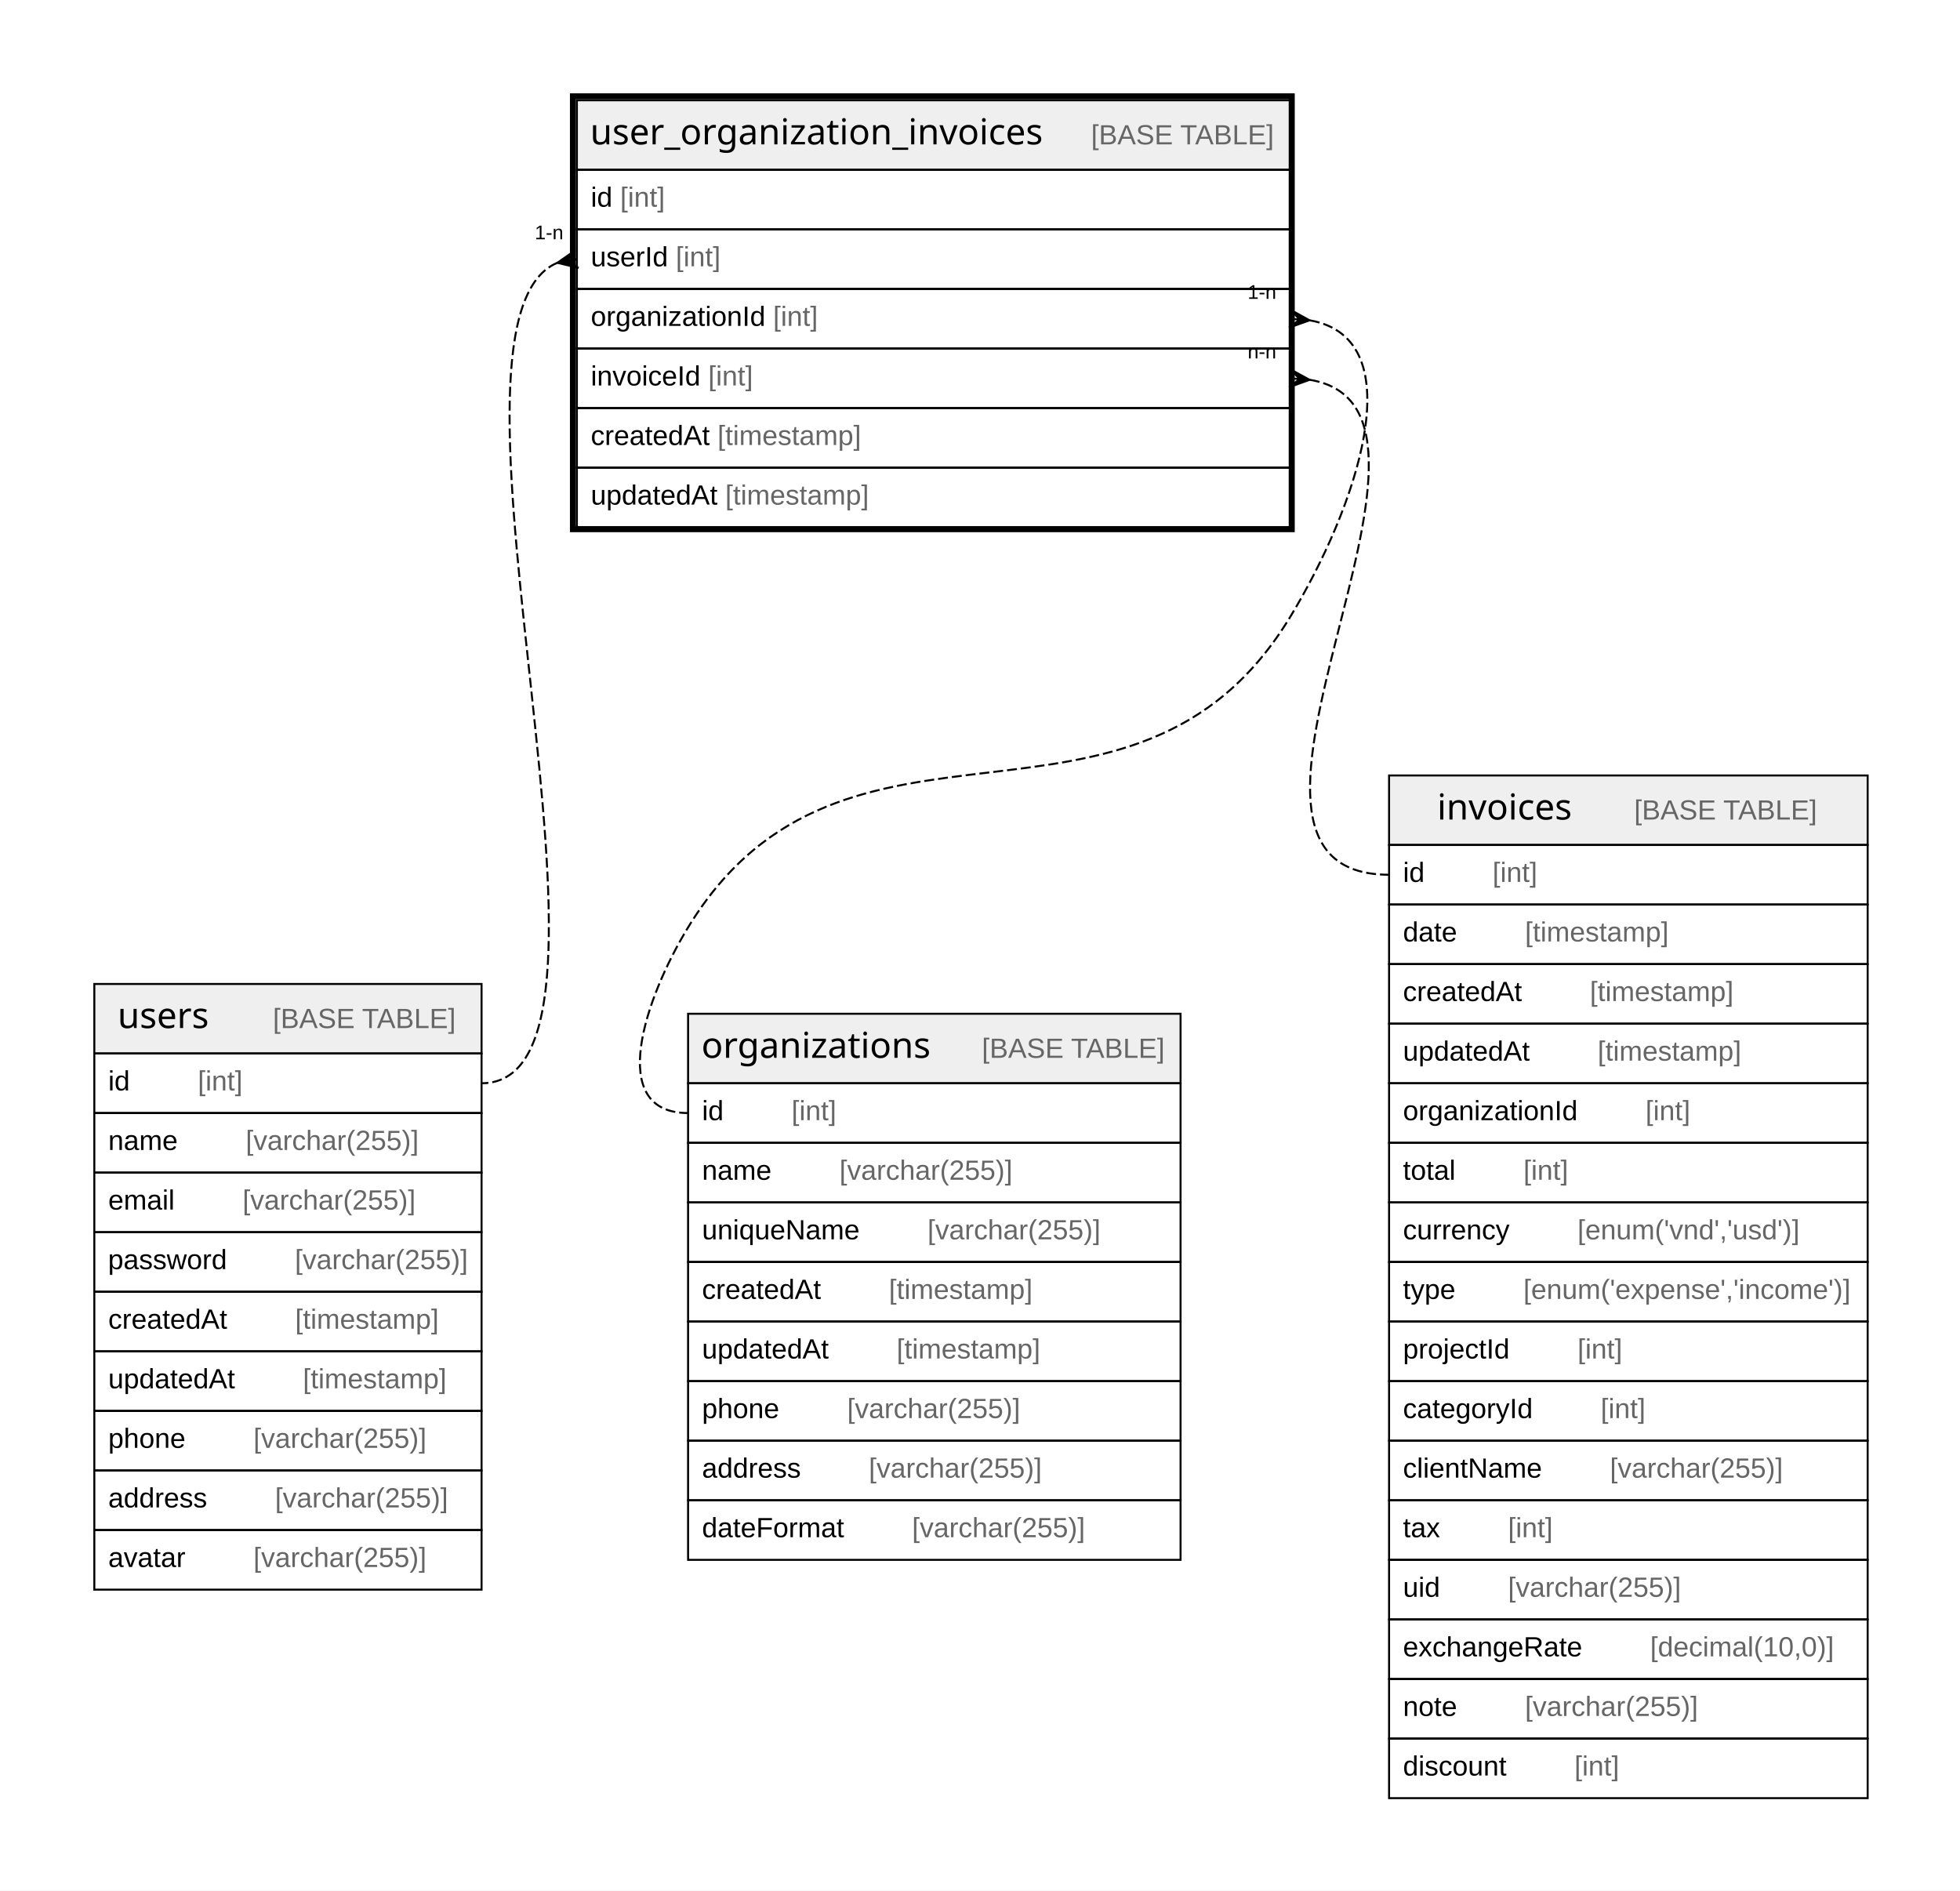
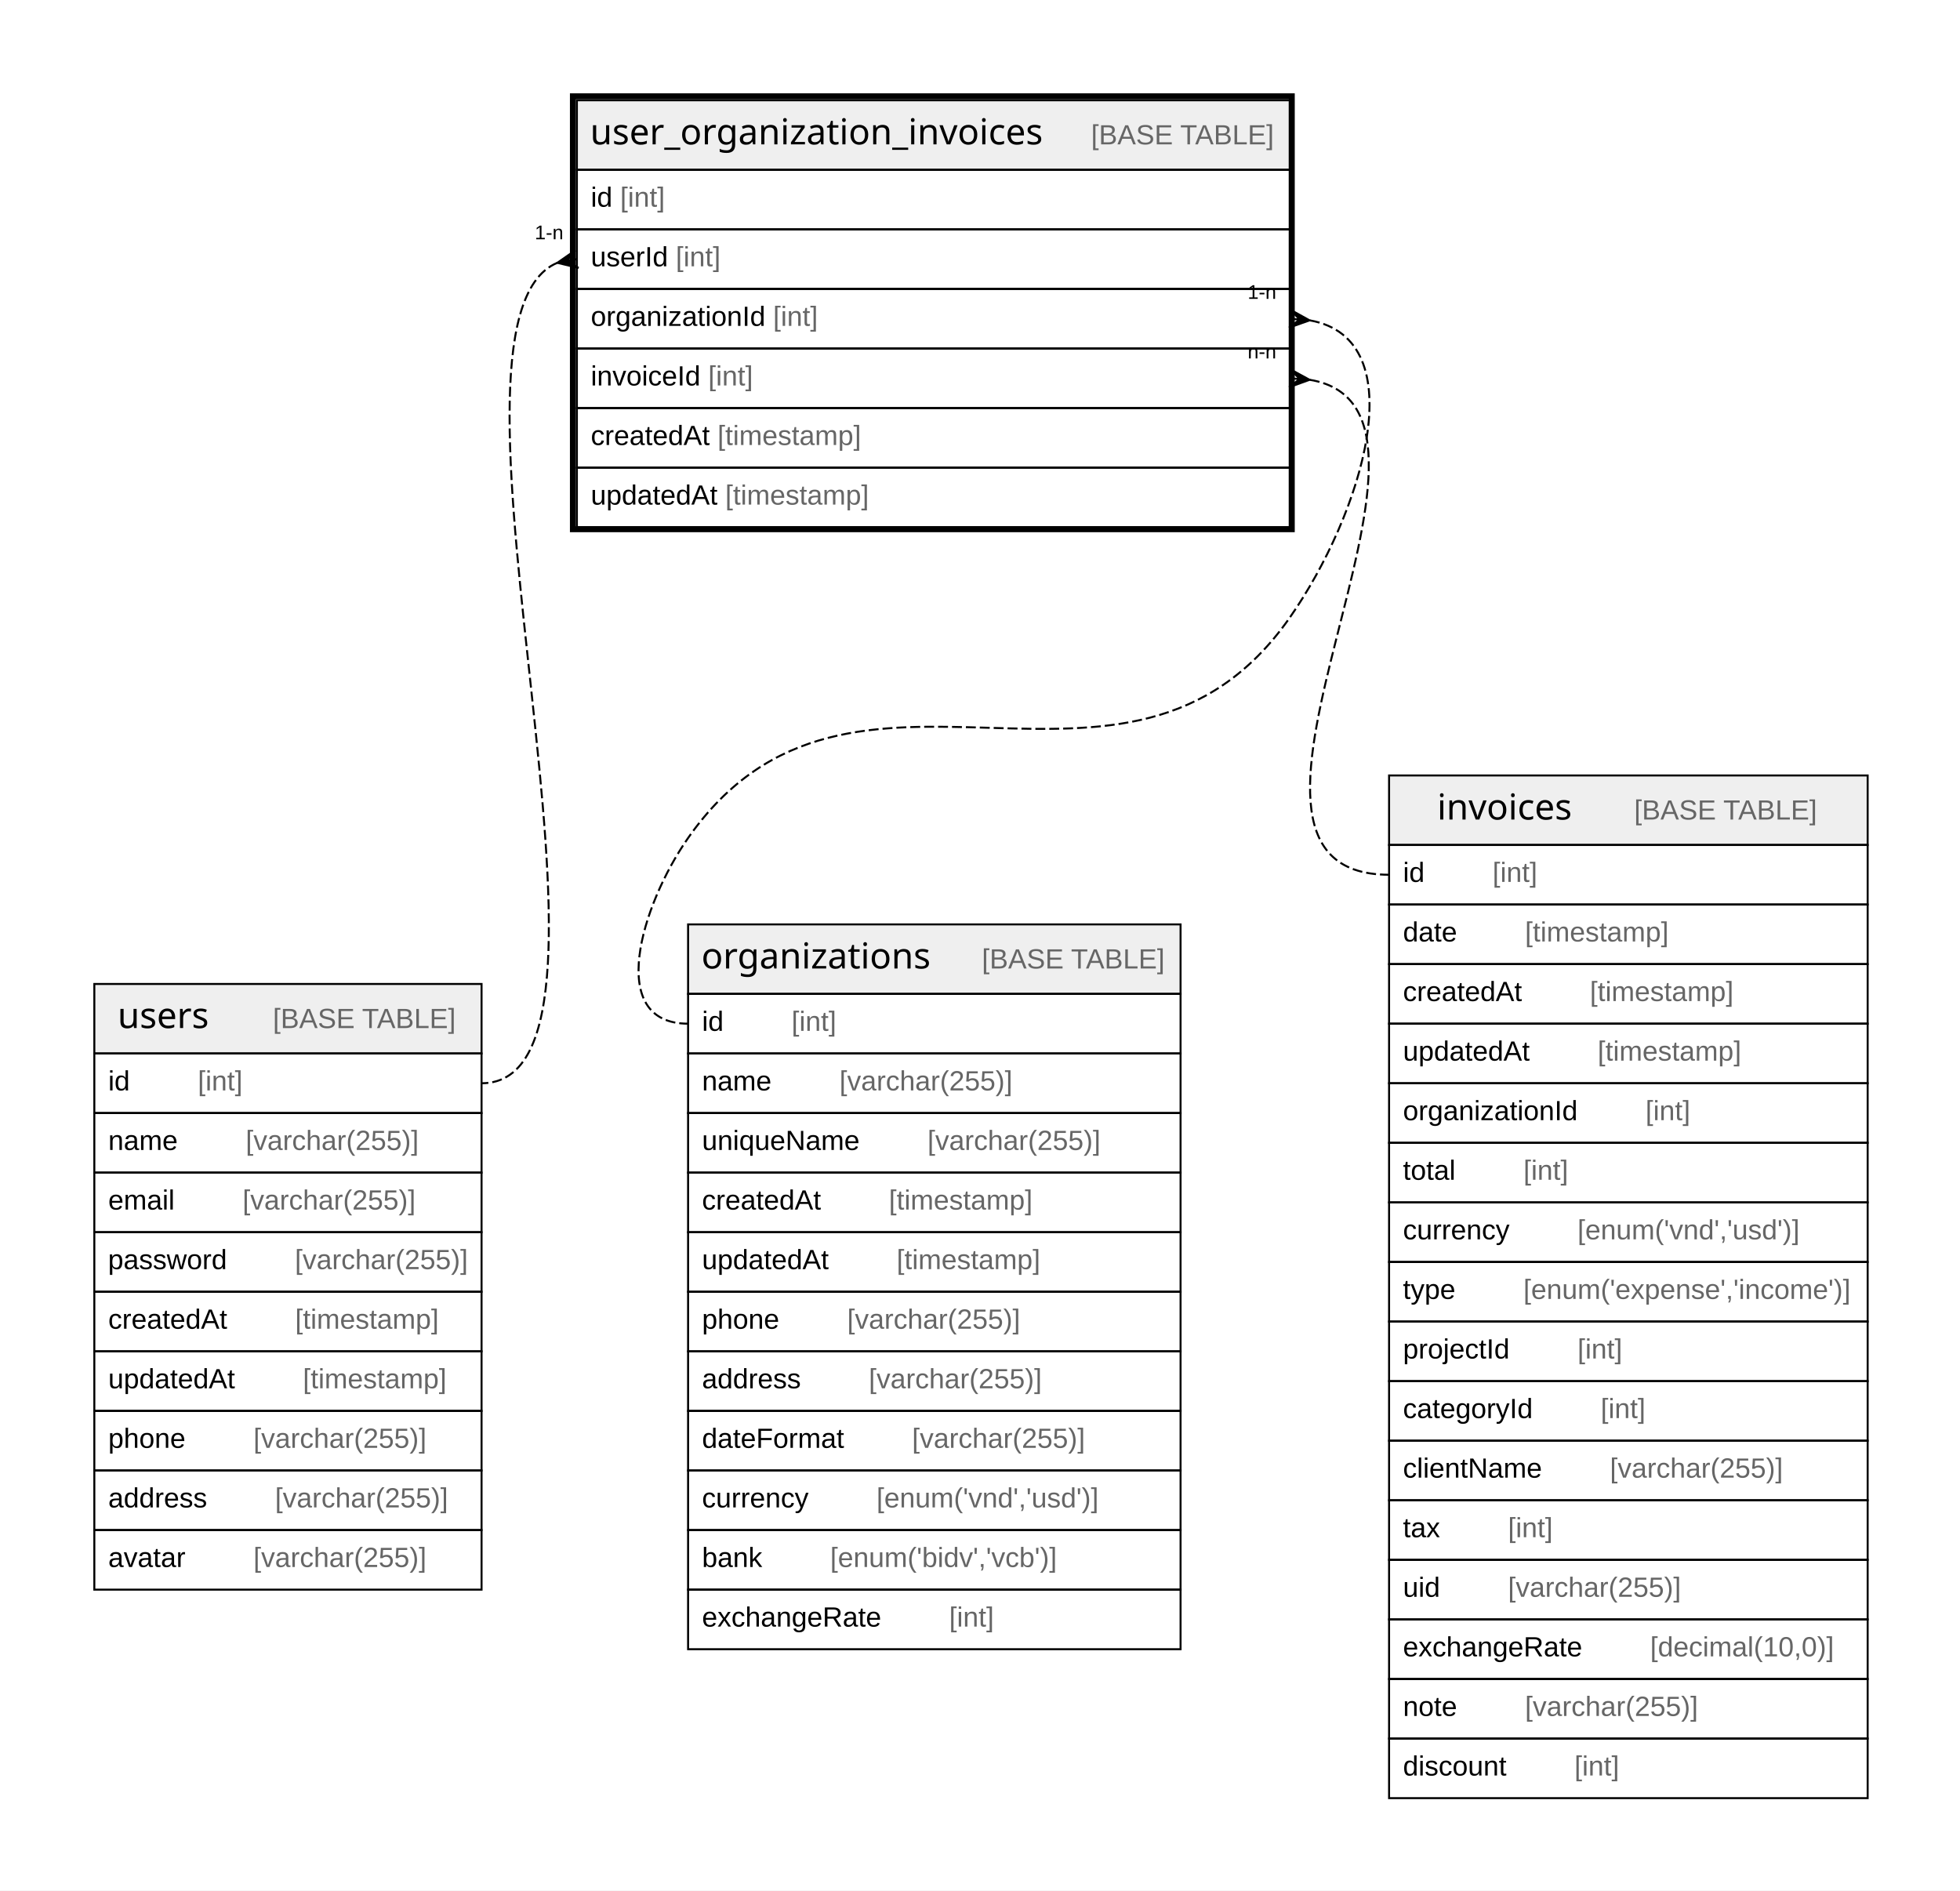
<svg xmlns="http://www.w3.org/2000/svg" width="987pt" height="952pt" viewBox="0.00 0.00 987.00 952.00">
  <g id="graph0" class="graph" transform="scale(1 1) rotate(0) translate(4 948)">
    <polygon fill="#ffffff" stroke="transparent" points="-4,4 -4,-948 983,-948 983,4 -4,4" />
    <g id="node1" class="node">
      <polygon fill="#efefef" stroke="transparent" points="286.5,-862.5 286.5,-897.5 645.5,-897.5 645.5,-862.5 286.5,-862.5" />
      <polygon fill="none" stroke="#000000" points="286.5,-862.5 286.5,-897.5 645.5,-897.5 645.5,-862.5 286.5,-862.5" />
      <text text-anchor="start" x="293.191" y="-875.3" font-family="Arial Bold" font-size="18.00" fill="#000000">user_organization_invoices</text>
      <text text-anchor="start" x="511.241" y="-875.3" font-family="Arial" font-size="14.00" fill="#000000">    </text>
      <text text-anchor="start" x="545.446" y="-875.3" font-family="Arial" font-size="14.00" fill="#666666">[BASE TABLE]</text>
      <polygon fill="none" stroke="#000000" points="286.5,-832.5 286.5,-862.5 645.5,-862.5 645.5,-832.5 286.5,-832.5" />
      <text text-anchor="start" x="293.5" y="-843.9" font-family="Arial" font-size="14.00" fill="#000000">id </text>
      <text text-anchor="start" x="308.28" y="-843.9" font-family="Arial" font-size="14.00" fill="#666666">[int]</text>
      <polygon fill="none" stroke="#000000" points="286.5,-802.5 286.5,-832.5 645.5,-832.5 645.5,-802.5 286.5,-802.5" />
      <text text-anchor="start" x="293.5" y="-813.9" font-family="Arial" font-size="14.00" fill="#000000">userId </text>
      <text text-anchor="start" x="336.29" y="-813.9" font-family="Arial" font-size="14.00" fill="#666666">[int]</text>
      <polygon fill="none" stroke="#000000" points="286.5,-772.5 286.5,-802.5 645.5,-802.5 645.5,-772.5 286.5,-772.5" />
      <text text-anchor="start" x="293.5" y="-783.9" font-family="Arial" font-size="14.00" fill="#000000">organizationId </text>
      <text text-anchor="start" x="385.306" y="-783.9" font-family="Arial" font-size="14.00" fill="#666666">[int]</text>
      <polygon fill="none" stroke="#000000" points="286.5,-742.5 286.5,-772.5 645.5,-772.5 645.5,-742.5 286.5,-742.5" />
      <text text-anchor="start" x="293.5" y="-753.9" font-family="Arial" font-size="14.00" fill="#000000">invoiceId </text>
      <text text-anchor="start" x="352.625" y="-753.9" font-family="Arial" font-size="14.00" fill="#666666">[int]</text>
      <polygon fill="none" stroke="#000000" points="286.5,-712.5 286.5,-742.5 645.5,-742.5 645.5,-712.5 286.5,-712.5" />
      <text text-anchor="start" x="293.5" y="-723.9" font-family="Arial" font-size="14.00" fill="#000000">createdAt </text>
      <text text-anchor="start" x="357.299" y="-723.9" font-family="Arial" font-size="14.00" fill="#666666">[timestamp]</text>
      <polygon fill="none" stroke="#000000" points="286.5,-682.5 286.5,-712.5 645.5,-712.5 645.5,-682.5 286.5,-682.5" />
      <text text-anchor="start" x="293.5" y="-693.9" font-family="Arial" font-size="14.00" fill="#000000">updatedAt </text>
      <text text-anchor="start" x="361.204" y="-693.9" font-family="Arial" font-size="14.00" fill="#666666">[timestamp]</text>
      <polygon fill="none" stroke="#000000" stroke-width="3" points="284.5,-681.5 284.5,-899.5 646.5,-899.5 646.5,-681.5 284.5,-681.5" />
    </g>
    <g id="node2" class="node">
      <polygon fill="#efefef" stroke="transparent" points="43.5,-417.5 43.5,-452.5 238.5,-452.5 238.5,-417.5 43.5,-417.5" />
      <polygon fill="none" stroke="#000000" points="43.5,-417.5 43.5,-452.5 238.5,-452.5 238.5,-417.5 43.5,-417.5" />
      <text text-anchor="start" x="55.214" y="-430.3" font-family="Arial Bold" font-size="18.00" fill="#000000">users</text>
      <text text-anchor="start" x="99.218" y="-430.3" font-family="Arial" font-size="14.00" fill="#000000">    </text>
      <text text-anchor="start" x="133.423" y="-430.3" font-family="Arial" font-size="14.00" fill="#666666">[BASE TABLE]</text>
      <polygon fill="none" stroke="#000000" points="43.5,-387.5 43.5,-417.5 238.5,-417.5 238.5,-387.5 43.5,-387.5" />
      <text text-anchor="start" x="50.5" y="-398.9" font-family="Arial" font-size="14.00" fill="#000000">id    </text>
      <text text-anchor="start" x="95.594" y="-398.9" font-family="Arial" font-size="14.00" fill="#666666">[int]</text>
      <polygon fill="none" stroke="#000000" points="43.5,-357.5 43.5,-387.5 238.5,-387.5 238.5,-357.5 43.5,-357.5" />
      <text text-anchor="start" x="50.5" y="-368.9" font-family="Arial" font-size="14.00" fill="#000000">name    </text>
      <text text-anchor="start" x="119.713" y="-368.9" font-family="Arial" font-size="14.00" fill="#666666">[varchar(255)]</text>
      <polygon fill="none" stroke="#000000" points="43.5,-327.5 43.5,-357.5 238.5,-357.5 238.5,-327.5 43.5,-327.5" />
      <text text-anchor="start" x="50.5" y="-338.9" font-family="Arial" font-size="14.00" fill="#000000">email    </text>
      <text text-anchor="start" x="118.144" y="-338.9" font-family="Arial" font-size="14.00" fill="#666666">[varchar(255)]</text>
      <polygon fill="none" stroke="#000000" points="43.5,-297.5 43.5,-327.5 238.5,-327.5 238.5,-297.5 43.5,-297.5" />
      <text text-anchor="start" x="50.389" y="-308.9" font-family="Arial" font-size="14.00" fill="#000000">password    </text>
      <text text-anchor="start" x="144.492" y="-308.9" font-family="Arial" font-size="14.00" fill="#666666">[varchar(255)]</text>
      <polygon fill="none" stroke="#000000" points="43.5,-267.5 43.5,-297.5 238.5,-297.5 238.5,-267.5 43.5,-267.5" />
      <text text-anchor="start" x="50.5" y="-278.9" font-family="Arial" font-size="14.00" fill="#000000">createdAt    </text>
      <text text-anchor="start" x="144.614" y="-278.9" font-family="Arial" font-size="14.00" fill="#666666">[timestamp]</text>
      <polygon fill="none" stroke="#000000" points="43.5,-237.5 43.5,-267.5 238.5,-267.5 238.5,-237.5 43.5,-237.5" />
      <text text-anchor="start" x="50.5" y="-248.9" font-family="Arial" font-size="14.00" fill="#000000">updatedAt    </text>
      <text text-anchor="start" x="148.518" y="-248.9" font-family="Arial" font-size="14.00" fill="#666666">[timestamp]</text>
      <polygon fill="none" stroke="#000000" points="43.5,-207.5 43.5,-237.5 238.5,-237.5 238.5,-207.5 43.5,-207.5" />
      <text text-anchor="start" x="50.5" y="-218.9" font-family="Arial" font-size="14.00" fill="#000000">phone    </text>
      <text text-anchor="start" x="123.618" y="-218.9" font-family="Arial" font-size="14.00" fill="#666666">[varchar(255)]</text>
      <polygon fill="none" stroke="#000000" points="43.5,-177.5 43.5,-207.5 238.5,-207.5 238.5,-177.5 43.5,-177.5" />
      <text text-anchor="start" x="50.5" y="-188.9" font-family="Arial" font-size="14.00" fill="#000000">address    </text>
      <text text-anchor="start" x="134.496" y="-188.9" font-family="Arial" font-size="14.00" fill="#666666">[varchar(255)]</text>
      <polygon fill="none" stroke="#000000" points="43.5,-147.5 43.5,-177.5 238.5,-177.5 238.5,-147.5 43.5,-147.5" />
      <text text-anchor="start" x="50.5" y="-158.9" font-family="Arial" font-size="14.00" fill="#000000">avatar    </text>
      <text text-anchor="start" x="123.604" y="-158.9" font-family="Arial" font-size="14.00" fill="#666666">[varchar(255)]</text>
    </g>
    <g id="edge1" class="edge">
      <path fill="none" stroke="#000000" stroke-dasharray="5,2" d="M276.648,-815.65C204.067,-785.711 327.711,-402.5 238.5,-402.5" />
      <polygon fill="#000000" stroke="#000000" points="276.672,-815.654 285.669,-821.923 281.586,-816.577 286.5,-817.5 286.5,-817.5 286.5,-817.5 281.586,-816.577 287.331,-813.077 276.672,-815.654 276.672,-815.654" />
      <text text-anchor="start" x="265.276" y="-827.5" font-family="Arial" font-size="10.00" fill="#000000">1-n</text>
    </g>
    <g id="node3" class="node">
-       <polygon fill="#efefef" stroke="transparent" points="342.5,-402.5 342.5,-437.5 590.5,-437.5 590.5,-402.5 342.5,-402.5" />
-       <polygon fill="none" stroke="#000000" points="342.5,-402.5 342.5,-437.5 590.5,-437.5 590.5,-402.5 342.5,-402.5" />
-       <text text-anchor="start" x="349.203" y="-415.3" font-family="Arial Bold" font-size="18.00" fill="#000000">organizations</text>
-       <text text-anchor="start" x="456.229" y="-415.3" font-family="Arial" font-size="14.00" fill="#000000">    </text>
-       <text text-anchor="start" x="490.434" y="-415.3" font-family="Arial" font-size="14.00" fill="#666666">[BASE TABLE]</text>
-       <polygon fill="none" stroke="#000000" points="342.5,-372.5 342.5,-402.5 590.5,-402.5 590.5,-372.5 342.5,-372.5" />
-       <text text-anchor="start" x="349.5" y="-383.9" font-family="Arial" font-size="14.00" fill="#000000">id    </text>
-       <text text-anchor="start" x="394.594" y="-383.9" font-family="Arial" font-size="14.00" fill="#666666">[int]</text>
-       <polygon fill="none" stroke="#000000" points="342.5,-342.5 342.5,-372.5 590.5,-372.5 590.5,-342.5 342.5,-342.5" />
-       <text text-anchor="start" x="349.5" y="-353.9" font-family="Arial" font-size="14.00" fill="#000000">name    </text>
-       <text text-anchor="start" x="418.713" y="-353.9" font-family="Arial" font-size="14.00" fill="#666666">[varchar(255)]</text>
-       <polygon fill="none" stroke="#000000" points="342.5,-312.5 342.5,-342.5 590.5,-342.5 590.5,-312.5 342.5,-312.5" />
-       <text text-anchor="start" x="349.5" y="-323.9" font-family="Arial" font-size="14.00" fill="#000000">uniqueName    </text>
-       <text text-anchor="start" x="463.057" y="-323.9" font-family="Arial" font-size="14.00" fill="#666666">[varchar(255)]</text>
-       <polygon fill="none" stroke="#000000" points="342.5,-282.5 342.5,-312.5 590.5,-312.5 590.5,-282.5 342.5,-282.5" />
-       <text text-anchor="start" x="349.5" y="-293.9" font-family="Arial" font-size="14.00" fill="#000000">createdAt    </text>
-       <text text-anchor="start" x="443.614" y="-293.9" font-family="Arial" font-size="14.00" fill="#666666">[timestamp]</text>
-       <polygon fill="none" stroke="#000000" points="342.5,-252.5 342.5,-282.5 590.5,-282.5 590.5,-252.5 342.5,-252.5" />
-       <text text-anchor="start" x="349.5" y="-263.9" font-family="Arial" font-size="14.00" fill="#000000">updatedAt    </text>
-       <text text-anchor="start" x="447.518" y="-263.9" font-family="Arial" font-size="14.00" fill="#666666">[timestamp]</text>
-       <polygon fill="none" stroke="#000000" points="342.5,-222.5 342.5,-252.5 590.5,-252.5 590.5,-222.5 342.5,-222.5" />
-       <text text-anchor="start" x="349.5" y="-233.9" font-family="Arial" font-size="14.00" fill="#000000">phone    </text>
-       <text text-anchor="start" x="422.618" y="-233.9" font-family="Arial" font-size="14.00" fill="#666666">[varchar(255)]</text>
-       <polygon fill="none" stroke="#000000" points="342.5,-192.5 342.5,-222.5 590.5,-222.5 590.5,-192.5 342.5,-192.5" />
-       <text text-anchor="start" x="349.5" y="-203.9" font-family="Arial" font-size="14.00" fill="#000000">address    </text>
-       <text text-anchor="start" x="433.496" y="-203.9" font-family="Arial" font-size="14.00" fill="#666666">[varchar(255)]</text>
-       <polygon fill="none" stroke="#000000" points="342.5,-162.5 342.5,-192.5 590.5,-192.5 590.5,-162.5 342.5,-162.5" />
-       <text text-anchor="start" x="349.5" y="-173.9" font-family="Arial" font-size="14.00" fill="#000000">dateFormat    </text>
-       <text text-anchor="start" x="455.273" y="-173.9" font-family="Arial" font-size="14.00" fill="#666666">[varchar(255)]</text>
+       <polygon fill="#efefef" stroke="transparent" points="342.5,-447.5 342.5,-482.5 590.5,-482.5 590.5,-447.5 342.5,-447.5" />
+       <polygon fill="none" stroke="#000000" points="342.5,-447.5 342.5,-482.5 590.5,-482.5 590.5,-447.5 342.5,-447.5" />
+       <text text-anchor="start" x="349.203" y="-460.3" font-family="Arial Bold" font-size="18.00" fill="#000000">organizations</text>
+       <text text-anchor="start" x="456.229" y="-460.3" font-family="Arial" font-size="14.00" fill="#000000">    </text>
+       <text text-anchor="start" x="490.434" y="-460.3" font-family="Arial" font-size="14.00" fill="#666666">[BASE TABLE]</text>
+       <polygon fill="none" stroke="#000000" points="342.5,-417.5 342.5,-447.5 590.5,-447.5 590.5,-417.5 342.5,-417.5" />
+       <text text-anchor="start" x="349.5" y="-428.9" font-family="Arial" font-size="14.00" fill="#000000">id    </text>
+       <text text-anchor="start" x="394.594" y="-428.9" font-family="Arial" font-size="14.00" fill="#666666">[int]</text>
+       <polygon fill="none" stroke="#000000" points="342.5,-387.5 342.5,-417.5 590.5,-417.5 590.5,-387.5 342.5,-387.5" />
+       <text text-anchor="start" x="349.5" y="-398.9" font-family="Arial" font-size="14.00" fill="#000000">name    </text>
+       <text text-anchor="start" x="418.713" y="-398.9" font-family="Arial" font-size="14.00" fill="#666666">[varchar(255)]</text>
+       <polygon fill="none" stroke="#000000" points="342.5,-357.5 342.5,-387.5 590.5,-387.5 590.5,-357.5 342.5,-357.5" />
+       <text text-anchor="start" x="349.5" y="-368.9" font-family="Arial" font-size="14.00" fill="#000000">uniqueName    </text>
+       <text text-anchor="start" x="463.057" y="-368.9" font-family="Arial" font-size="14.00" fill="#666666">[varchar(255)]</text>
+       <polygon fill="none" stroke="#000000" points="342.5,-327.5 342.5,-357.5 590.5,-357.5 590.5,-327.5 342.5,-327.5" />
+       <text text-anchor="start" x="349.5" y="-338.9" font-family="Arial" font-size="14.00" fill="#000000">createdAt    </text>
+       <text text-anchor="start" x="443.614" y="-338.9" font-family="Arial" font-size="14.00" fill="#666666">[timestamp]</text>
+       <polygon fill="none" stroke="#000000" points="342.5,-297.5 342.5,-327.5 590.5,-327.5 590.5,-297.5 342.5,-297.5" />
+       <text text-anchor="start" x="349.5" y="-308.9" font-family="Arial" font-size="14.00" fill="#000000">updatedAt    </text>
+       <text text-anchor="start" x="447.518" y="-308.9" font-family="Arial" font-size="14.00" fill="#666666">[timestamp]</text>
+       <polygon fill="none" stroke="#000000" points="342.5,-267.5 342.5,-297.5 590.5,-297.5 590.5,-267.5 342.5,-267.5" />
+       <text text-anchor="start" x="349.5" y="-278.9" font-family="Arial" font-size="14.00" fill="#000000">phone    </text>
+       <text text-anchor="start" x="422.618" y="-278.9" font-family="Arial" font-size="14.00" fill="#666666">[varchar(255)]</text>
+       <polygon fill="none" stroke="#000000" points="342.5,-237.5 342.5,-267.5 590.5,-267.5 590.5,-237.5 342.5,-237.5" />
+       <text text-anchor="start" x="349.5" y="-248.9" font-family="Arial" font-size="14.00" fill="#000000">address    </text>
+       <text text-anchor="start" x="433.496" y="-248.9" font-family="Arial" font-size="14.00" fill="#666666">[varchar(255)]</text>
+       <polygon fill="none" stroke="#000000" points="342.5,-207.5 342.5,-237.5 590.5,-237.5 590.5,-207.5 342.5,-207.5" />
+       <text text-anchor="start" x="349.5" y="-218.9" font-family="Arial" font-size="14.00" fill="#000000">dateFormat    </text>
+       <text text-anchor="start" x="455.273" y="-218.9" font-family="Arial" font-size="14.00" fill="#666666">[varchar(255)]</text>
+       <polygon fill="none" stroke="#000000" points="342.5,-177.5 342.5,-207.5 590.5,-207.5 590.5,-177.5 342.5,-177.5" />
+       <text text-anchor="start" x="349.5" y="-188.9" font-family="Arial" font-size="14.00" fill="#000000">currency    </text>
+       <text text-anchor="start" x="437.374" y="-188.9" font-family="Arial" font-size="14.00" fill="#666666">[enum('vnd','usd')]</text>
+       <polygon fill="none" stroke="#000000" points="342.5,-147.5 342.5,-177.5 590.5,-177.5 590.5,-147.5 342.5,-147.5" />
+       <text text-anchor="start" x="349.5" y="-158.9" font-family="Arial" font-size="14.00" fill="#000000">bank    </text>
+       <text text-anchor="start" x="414.053" y="-158.9" font-family="Arial" font-size="14.00" fill="#666666">[enum('bidv','vcb')]</text>
+       <polygon fill="none" stroke="#000000" points="342.5,-117.5 342.5,-147.5 590.5,-147.5 590.5,-117.5 342.5,-117.5" />
+       <text text-anchor="start" x="349.5" y="-128.9" font-family="Arial" font-size="14.00" fill="#000000">exchangeRate    </text>
+       <text text-anchor="start" x="473.963" y="-128.9" font-family="Arial" font-size="14.00" fill="#666666">[int]</text>
    </g>
    <g id="edge2" class="edge">
-       <path fill="none" stroke="#000000" stroke-dasharray="5,2" d="M655.602,-786.683C708.874,-777.394 678.424,-690.983 645.5,-637 566.631,-507.687 421.369,-610.313 342.5,-481 320.862,-445.522 300.944,-387.5 342.5,-387.5" />
-       <polygon fill="#000000" stroke="#000000" points="655.467,-786.694 645.137,-783.015 650.484,-787.097 645.5,-787.5 645.5,-787.5 645.5,-787.5 650.484,-787.097 645.863,-791.985 655.467,-786.694 655.467,-786.694" />
+       <path fill="none" stroke="#000000" stroke-dasharray="5,2" d="M655.631,-786.664C709.234,-777.159 681.714,-688.834 645.5,-637 563.361,-519.433 424.639,-643.567 342.5,-526 318.7,-491.935 300.944,-432.5 342.5,-432.5" />
+       <polygon fill="#000000" stroke="#000000" points="655.466,-786.678 645.13,-783.015 650.483,-787.089 645.5,-787.5 645.5,-787.5 645.5,-787.5 650.483,-787.089 645.87,-791.985 655.466,-786.678 655.466,-786.678" />
      <text text-anchor="start" x="624.277" y="-797.5" font-family="Arial" font-size="10.00" fill="#000000">1-n</text>
    </g>
    <g id="node4" class="node">
      <polygon fill="#efefef" stroke="transparent" points="695.5,-522.5 695.5,-557.5 936.5,-557.5 936.5,-522.5 695.5,-522.5" />
      <polygon fill="none" stroke="#000000" points="695.5,-522.5 695.5,-557.5 936.5,-557.5 936.5,-522.5 695.5,-522.5" />
      <text text-anchor="start" x="719.712" y="-535.3" font-family="Arial Bold" font-size="18.00" fill="#000000">invoices</text>
      <text text-anchor="start" x="784.72" y="-535.3" font-family="Arial" font-size="14.00" fill="#000000">    </text>
      <text text-anchor="start" x="818.924" y="-535.3" font-family="Arial" font-size="14.00" fill="#666666">[BASE TABLE]</text>
      <polygon fill="none" stroke="#000000" points="695.5,-492.5 695.5,-522.5 936.5,-522.5 936.5,-492.5 695.5,-492.5" />
      <text text-anchor="start" x="702.5" y="-503.9" font-family="Arial" font-size="14.00" fill="#000000">id    </text>
      <text text-anchor="start" x="747.594" y="-503.9" font-family="Arial" font-size="14.00" fill="#666666">[int]</text>
      <polygon fill="none" stroke="#000000" points="695.5,-462.5 695.5,-492.5 936.5,-492.5 936.5,-462.5 695.5,-462.5" />
      <text text-anchor="start" x="702.5" y="-473.9" font-family="Arial" font-size="14.00" fill="#000000">date    </text>
      <text text-anchor="start" x="763.943" y="-473.9" font-family="Arial" font-size="14.00" fill="#666666">[timestamp]</text>
      <polygon fill="none" stroke="#000000" points="695.5,-432.5 695.5,-462.5 936.5,-462.5 936.5,-432.5 695.5,-432.5" />
      <text text-anchor="start" x="702.5" y="-443.9" font-family="Arial" font-size="14.00" fill="#000000">createdAt    </text>
      <text text-anchor="start" x="796.614" y="-443.9" font-family="Arial" font-size="14.00" fill="#666666">[timestamp]</text>
      <polygon fill="none" stroke="#000000" points="695.5,-402.5 695.5,-432.5 936.5,-432.5 936.5,-402.5 695.5,-402.5" />
      <text text-anchor="start" x="702.5" y="-413.9" font-family="Arial" font-size="14.00" fill="#000000">updatedAt    </text>
      <text text-anchor="start" x="800.518" y="-413.9" font-family="Arial" font-size="14.00" fill="#666666">[timestamp]</text>
      <polygon fill="none" stroke="#000000" points="695.5,-372.5 695.5,-402.5 936.5,-402.5 936.5,-372.5 695.5,-372.5" />
      <text text-anchor="start" x="702.5" y="-383.9" font-family="Arial" font-size="14.00" fill="#000000">organizationId    </text>
      <text text-anchor="start" x="824.621" y="-383.9" font-family="Arial" font-size="14.00" fill="#666666">[int]</text>
      <polygon fill="none" stroke="#000000" points="695.5,-342.5 695.5,-372.5 936.5,-372.5 936.5,-342.5 695.5,-342.5" />
      <text text-anchor="start" x="702.5" y="-353.9" font-family="Arial" font-size="14.00" fill="#000000">total    </text>
      <text text-anchor="start" x="763.158" y="-353.9" font-family="Arial" font-size="14.00" fill="#666666">[int]</text>
      <polygon fill="none" stroke="#000000" points="695.5,-312.5 695.5,-342.5 936.5,-342.5 936.5,-312.5 695.5,-312.5" />
      <text text-anchor="start" x="702.5" y="-323.9" font-family="Arial" font-size="14.00" fill="#000000">currency    </text>
      <text text-anchor="start" x="790.374" y="-323.9" font-family="Arial" font-size="14.00" fill="#666666">[enum('vnd','usd')]</text>
      <polygon fill="none" stroke="#000000" points="695.5,-282.5 695.5,-312.5 936.5,-312.5 936.5,-282.5 695.5,-282.5" />
      <text text-anchor="start" x="702.47" y="-293.9" font-family="Arial" font-size="14.00" fill="#000000">type    </text>
      <text text-anchor="start" x="763.13" y="-293.9" font-family="Arial" font-size="14.00" fill="#666666">[enum('expense','income')]</text>
      <polygon fill="none" stroke="#000000" points="695.5,-252.5 695.5,-282.5 936.5,-282.5 936.5,-252.5 695.5,-252.5" />
      <text text-anchor="start" x="702.5" y="-263.9" font-family="Arial" font-size="14.00" fill="#000000">projectId    </text>
      <text text-anchor="start" x="790.384" y="-263.9" font-family="Arial" font-size="14.00" fill="#666666">[int]</text>
      <polygon fill="none" stroke="#000000" points="695.5,-222.5 695.5,-252.5 936.5,-252.5 936.5,-222.5 695.5,-222.5" />
      <text text-anchor="start" x="702.5" y="-233.9" font-family="Arial" font-size="14.00" fill="#000000">categoryId    </text>
      <text text-anchor="start" x="802.06" y="-233.9" font-family="Arial" font-size="14.00" fill="#666666">[int]</text>
      <polygon fill="none" stroke="#000000" points="695.5,-192.5 695.5,-222.5 936.5,-222.5 936.5,-192.5 695.5,-192.5" />
      <text text-anchor="start" x="702.5" y="-203.9" font-family="Arial" font-size="14.00" fill="#000000">clientName    </text>
      <text text-anchor="start" x="806.706" y="-203.9" font-family="Arial" font-size="14.00" fill="#666666">[varchar(255)]</text>
      <polygon fill="none" stroke="#000000" points="695.5,-162.5 695.5,-192.5 936.5,-192.5 936.5,-162.5 695.5,-162.5" />
      <text text-anchor="start" x="702.5" y="-173.9" font-family="Arial" font-size="14.00" fill="#000000">tax    </text>
      <text text-anchor="start" x="755.378" y="-173.9" font-family="Arial" font-size="14.00" fill="#666666">[int]</text>
      <polygon fill="none" stroke="#000000" points="695.5,-132.5 695.5,-162.5 936.5,-162.5 936.5,-132.5 695.5,-132.5" />
      <text text-anchor="start" x="702.5" y="-143.9" font-family="Arial" font-size="14.00" fill="#000000">uid    </text>
      <text text-anchor="start" x="755.377" y="-143.9" font-family="Arial" font-size="14.00" fill="#666666">[varchar(255)]</text>
      <polygon fill="none" stroke="#000000" points="695.5,-102.5 695.5,-132.5 936.5,-132.5 936.5,-102.5 695.5,-102.5" />
      <text text-anchor="start" x="702.5" y="-113.9" font-family="Arial" font-size="14.00" fill="#000000">exchangeRate    </text>
      <text text-anchor="start" x="826.963" y="-113.9" font-family="Arial" font-size="14.00" fill="#666666">[decimal(10,0)]</text>
      <polygon fill="none" stroke="#000000" points="695.5,-72.5 695.5,-102.5 936.5,-102.5 936.5,-72.5 695.5,-72.5" />
      <text text-anchor="start" x="702.5" y="-83.9" font-family="Arial" font-size="14.00" fill="#000000">note    </text>
      <text text-anchor="start" x="763.943" y="-83.9" font-family="Arial" font-size="14.00" fill="#666666">[varchar(255)]</text>
      <polygon fill="none" stroke="#000000" points="695.5,-42.5 695.5,-72.5 936.5,-72.5 936.5,-42.5 695.5,-42.5" />
      <text text-anchor="start" x="702.5" y="-53.9" font-family="Arial" font-size="14.00" fill="#000000">discount    </text>
      <text text-anchor="start" x="788.832" y="-53.9" font-family="Arial" font-size="14.00" fill="#666666">[int]</text>
    </g>
    <g id="edge3" class="edge">
      <path fill="none" stroke="#000000" stroke-dasharray="5,2" d="M655.571,-756.738C747.729,-741.646 585.84,-507.5 695.5,-507.5" />
      <polygon fill="#000000" stroke="#000000" points="655.471,-756.745 645.16,-753.013 650.486,-757.123 645.5,-757.5 645.5,-757.5 645.5,-757.5 650.486,-757.123 645.84,-761.987 655.471,-756.745 655.471,-756.745" />
      <text text-anchor="start" x="624.277" y="-767.5" font-family="Arial" font-size="10.00" fill="#000000">n-n</text>
    </g>
  </g>
</svg>
